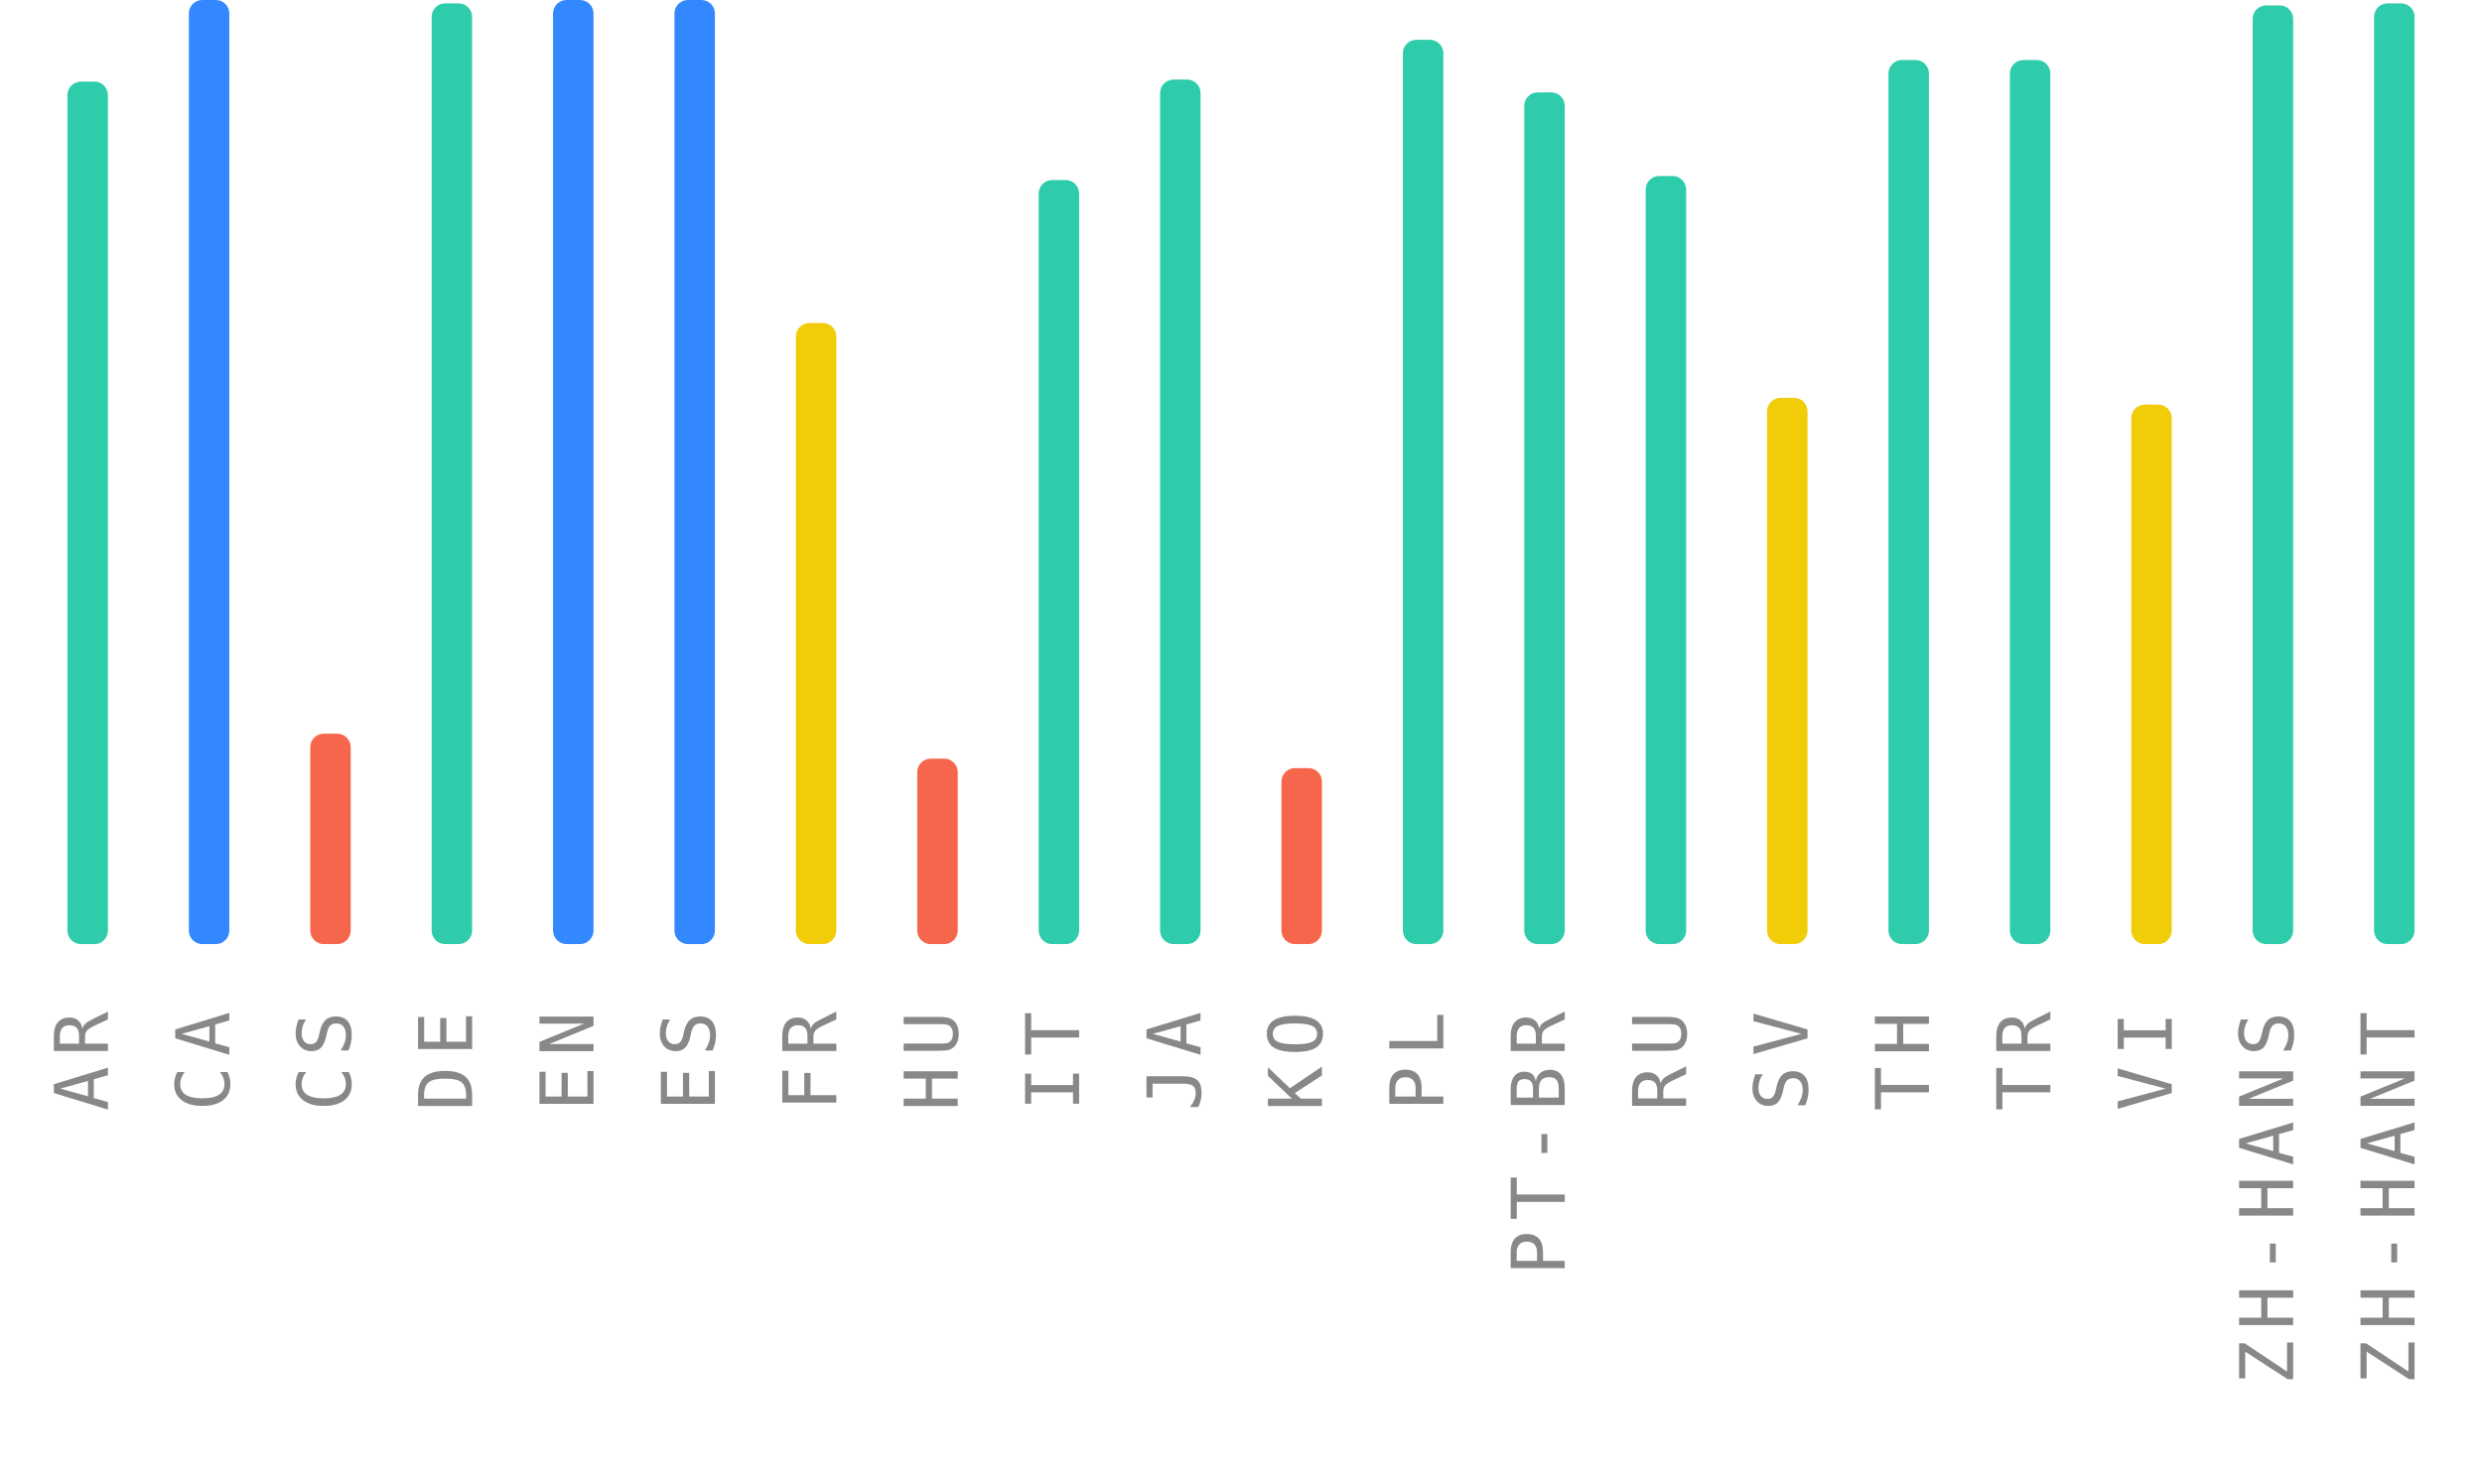
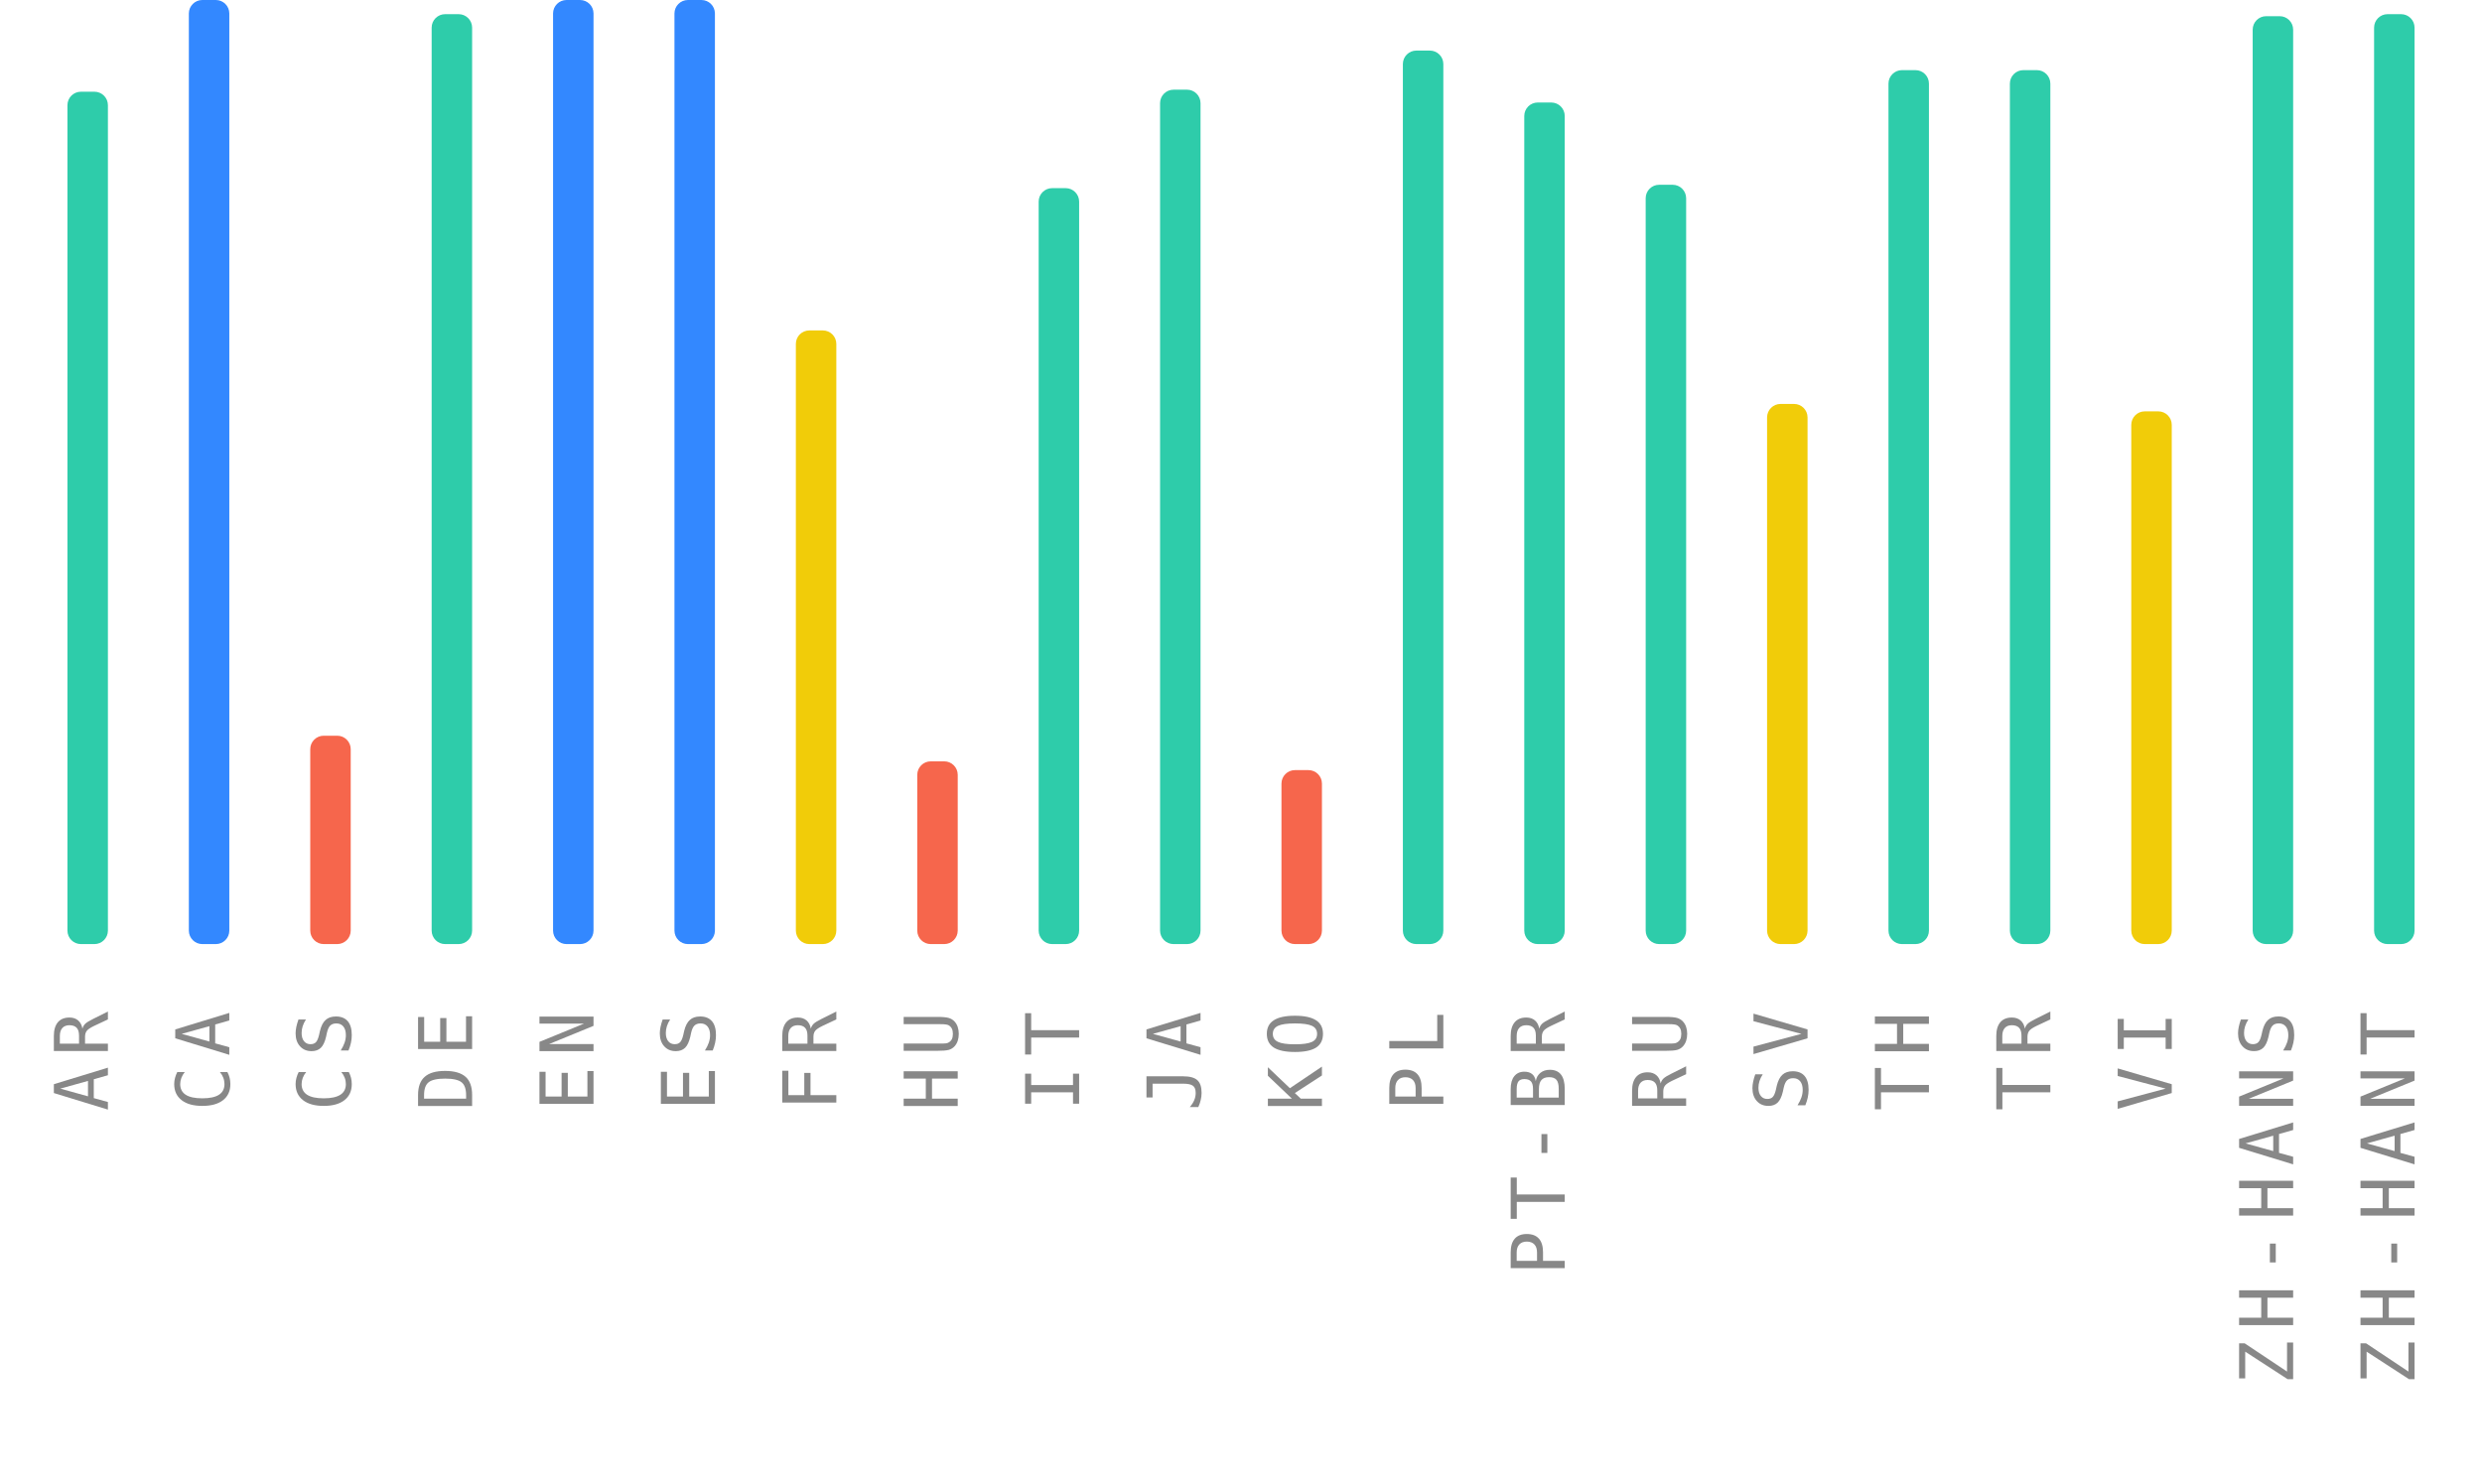
<svg xmlns="http://www.w3.org/2000/svg" width="368" height="220">
  <g>
    <text style="font-size: 11px; font-family: monospace; letter-spacing: 1.5px; fill: #888; text-anchor: end;" x="-150" y="16" transform="rotate(-90)">AR</text>
-     <rect style="fill: #2eccaa;" height="127.9" width="6" rx="2" y="12.1" x="10" />
+     <rect style="fill: #2eccaa;" height="126.4" width="6" rx="2" y="13.6" x="10" />
    <text style="font-size: 11px; font-family: monospace; letter-spacing: 1.5px; fill: #888; text-anchor: end;" x="-150" y="34" transform="rotate(-90)">CA</text>
    <rect style="fill: #3388ff;" height="140" width="6" rx="2" y="0" x="28" />
    <text style="font-size: 11px; font-family: monospace; letter-spacing: 1.5px; fill: #888; text-anchor: end;" x="-150" y="52" transform="rotate(-90)">CS</text>
-     <rect style="fill: #f6664c;" height="31.2" width="6" rx="2" y="108.8" x="46" />
+     <rect style="fill: #f6664c;" height="30.9" width="6" rx="2" y="109.1" x="46" />
    <text style="font-size: 11px; font-family: monospace; letter-spacing: 1.5px; fill: #888; text-anchor: end;" x="-150" y="70" transform="rotate(-90)">DE</text>
-     <rect style="fill: #2eccaa;" height="139.5" width="6" rx="2" y="0.5" x="64" />
+     <rect style="fill: #2eccaa;" height="137.9" width="6" rx="2" y="2.1" x="64" />
    <text style="font-size: 11px; font-family: monospace; letter-spacing: 1.5px; fill: #888; text-anchor: end;" x="-150" y="88" transform="rotate(-90)">EN</text>
    <rect style="fill: #3388ff;" height="140" width="6" rx="2" y="0" x="82" />
    <text style="font-size: 11px; font-family: monospace; letter-spacing: 1.5px; fill: #888; text-anchor: end;" x="-150" y="106" transform="rotate(-90)">ES</text>
    <rect style="fill: #3388ff;" height="140" width="6" rx="2" y="0" x="100" />
    <text style="font-size: 11px; font-family: monospace; letter-spacing: 1.5px; fill: #888; text-anchor: end;" x="-150" y="124" transform="rotate(-90)">FR</text>
-     <rect style="fill: #f1cc09;" height="92.1" width="6" rx="2" y="47.9" x="118" />
+     <rect style="fill: #f1cc09;" height="91" width="6" rx="2" y="49" x="118" />
    <text style="font-size: 11px; font-family: monospace; letter-spacing: 1.5px; fill: #888; text-anchor: end;" x="-150" y="142" transform="rotate(-90)">HU</text>
-     <rect style="fill: #f6664c;" height="27.5" width="6" rx="2" y="112.5" x="136" />
+     <rect style="fill: #f6664c;" height="27.1" width="6" rx="2" y="112.9" x="136" />
    <text style="font-size: 11px; font-family: monospace; letter-spacing: 1.5px; fill: #888; text-anchor: end;" x="-150" y="160" transform="rotate(-90)">IT</text>
-     <rect style="fill: #2eccaa;" height="113.3" width="6" rx="2" y="26.7" x="154" />
+     <rect style="fill: #2eccaa;" height="112.1" width="6" rx="2" y="27.9" x="154" />
    <text style="font-size: 11px; font-family: monospace; letter-spacing: 1.5px; fill: #888; text-anchor: end;" x="-150" y="178" transform="rotate(-90)">JA</text>
-     <rect style="fill: #2eccaa;" height="128.2" width="6" rx="2" y="11.8" x="172" />
+     <rect style="fill: #2eccaa;" height="126.7" width="6" rx="2" y="13.3" x="172" />
    <text style="font-size: 11px; font-family: monospace; letter-spacing: 1.5px; fill: #888; text-anchor: end;" x="-150" y="196" transform="rotate(-90)">KO</text>
-     <rect style="fill: #f6664c;" height="26.1" width="6" rx="2" y="113.9" x="190" />
+     <rect style="fill: #f6664c;" height="25.8" width="6" rx="2" y="114.2" x="190" />
    <text style="font-size: 11px; font-family: monospace; letter-spacing: 1.5px; fill: #888; text-anchor: end;" x="-150" y="214" transform="rotate(-90)">PL</text>
-     <rect style="fill: #2eccaa;" height="134.1" width="6" rx="2" y="5.9" x="208" />
+     <rect style="fill: #2eccaa;" height="132.5" width="6" rx="2" y="7.5" x="208" />
    <text style="font-size: 11px; font-family: monospace; letter-spacing: 1.5px; fill: #888; text-anchor: end;" x="-150" y="232" transform="rotate(-90)">PT-BR</text>
-     <rect style="fill: #2eccaa;" height="126.3" width="6" rx="2" y="13.7" x="226" />
+     <rect style="fill: #2eccaa;" height="124.8" width="6" rx="2" y="15.2" x="226" />
    <text style="font-size: 11px; font-family: monospace; letter-spacing: 1.5px; fill: #888; text-anchor: end;" x="-150" y="250" transform="rotate(-90)">RU</text>
-     <rect style="fill: #2eccaa;" height="113.9" width="6" rx="2" y="26.1" x="244" />
+     <rect style="fill: #2eccaa;" height="112.6" width="6" rx="2" y="27.4" x="244" />
    <text style="font-size: 11px; font-family: monospace; letter-spacing: 1.5px; fill: #888; text-anchor: end;" x="-150" y="268" transform="rotate(-90)">SV</text>
-     <rect style="fill: #f1cc09;" height="81" width="6" rx="2" y="59" x="262" />
+     <rect style="fill: #f1cc09;" height="80.1" width="6" rx="2" y="59.9" x="262" />
    <text style="font-size: 11px; font-family: monospace; letter-spacing: 1.5px; fill: #888; text-anchor: end;" x="-150" y="286" transform="rotate(-90)">TH</text>
-     <rect style="fill: #2eccaa;" height="131.1" width="6" rx="2" y="8.9" x="280" />
+     <rect style="fill: #2eccaa;" height="129.6" width="6" rx="2" y="10.4" x="280" />
    <text style="font-size: 11px; font-family: monospace; letter-spacing: 1.5px; fill: #888; text-anchor: end;" x="-150" y="304" transform="rotate(-90)">TR</text>
-     <rect style="fill: #2eccaa;" height="131.1" width="6" rx="2" y="8.9" x="298" />
+     <rect style="fill: #2eccaa;" height="129.6" width="6" rx="2" y="10.4" x="298" />
    <text style="font-size: 11px; font-family: monospace; letter-spacing: 1.5px; fill: #888; text-anchor: end;" x="-150" y="322" transform="rotate(-90)">VI</text>
-     <rect style="fill: #f1cc09;" height="80" width="6" rx="2" y="60" x="316" />
+     <rect style="fill: #f1cc09;" height="79" width="6" rx="2" y="61" x="316" />
    <text style="font-size: 11px; font-family: monospace; letter-spacing: 1.5px; fill: #888; text-anchor: end;" x="-150" y="340" transform="rotate(-90)">ZH-HANS</text>
-     <rect style="fill: #2eccaa;" height="139.2" width="6" rx="2" y="0.8" x="334" />
+     <rect style="fill: #2eccaa;" height="137.6" width="6" rx="2" y="2.4" x="334" />
    <text style="font-size: 11px; font-family: monospace; letter-spacing: 1.5px; fill: #888; text-anchor: end;" x="-150" y="358" transform="rotate(-90)">ZH-HANT</text>
-     <rect style="fill: #2eccaa;" height="139.5" width="6" rx="2" y="0.5" x="352" />
+     <rect style="fill: #2eccaa;" height="137.9" width="6" rx="2" y="2.1" x="352" />
  </g>
</svg>
